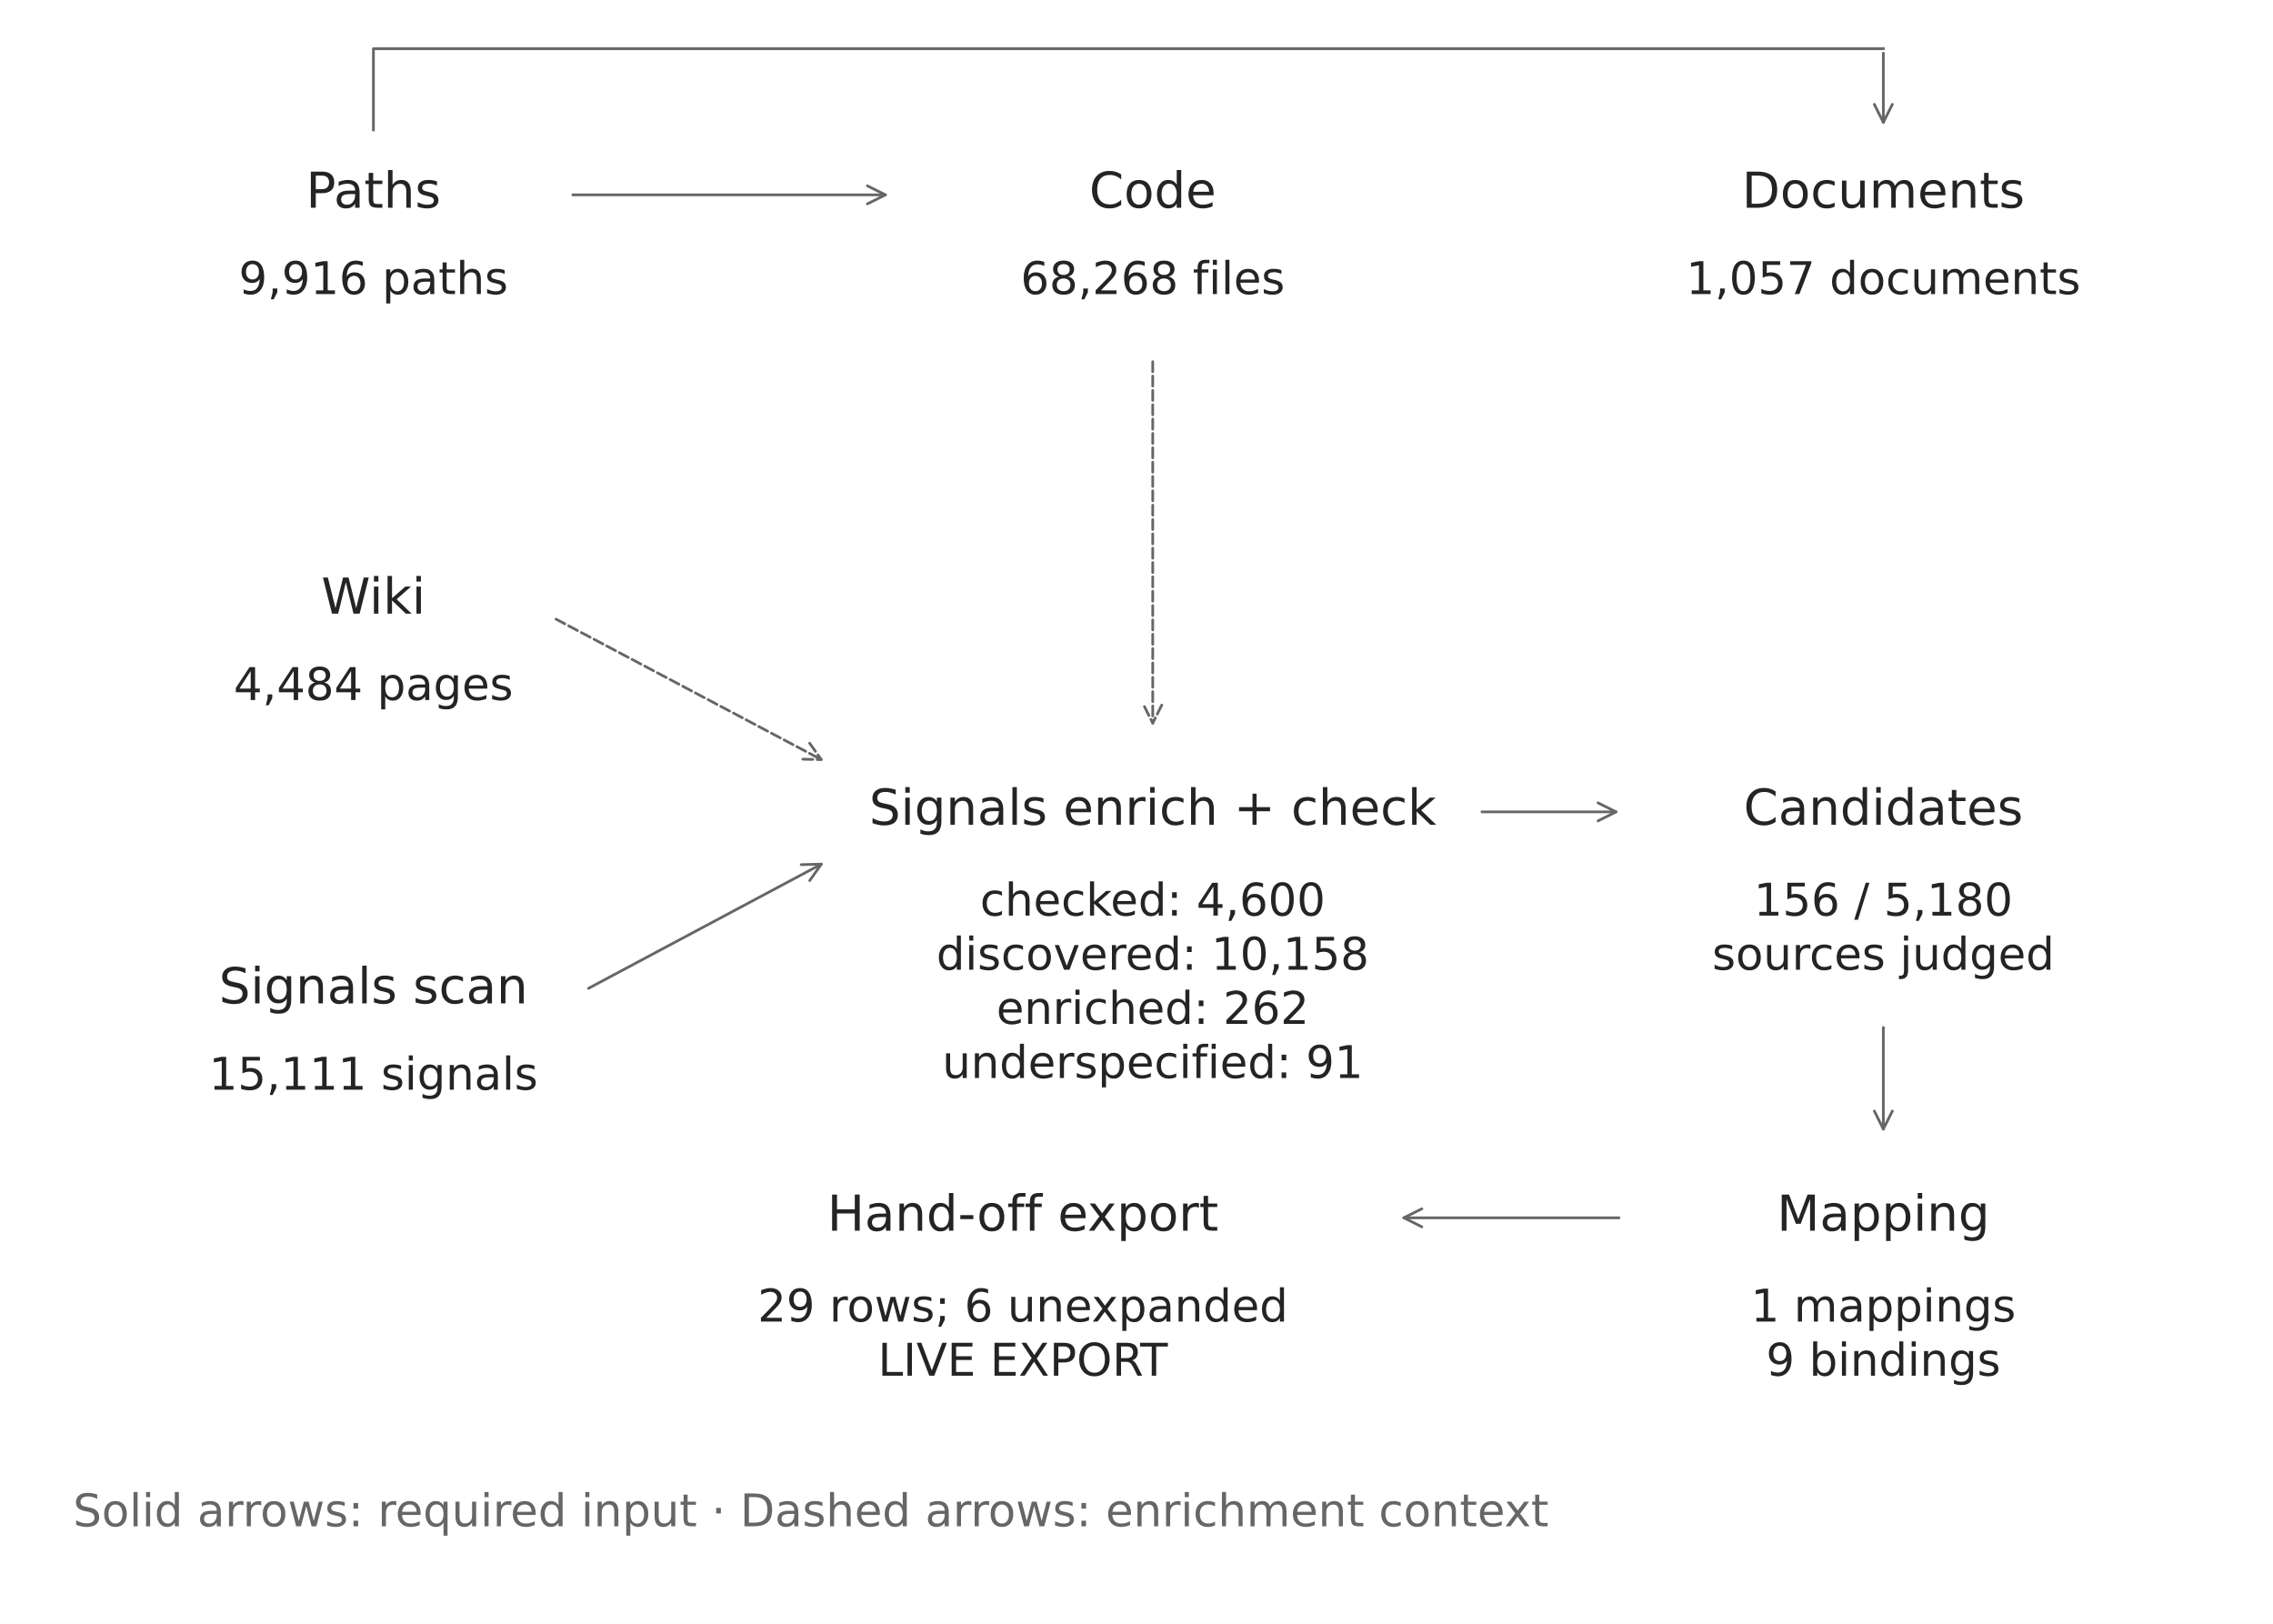
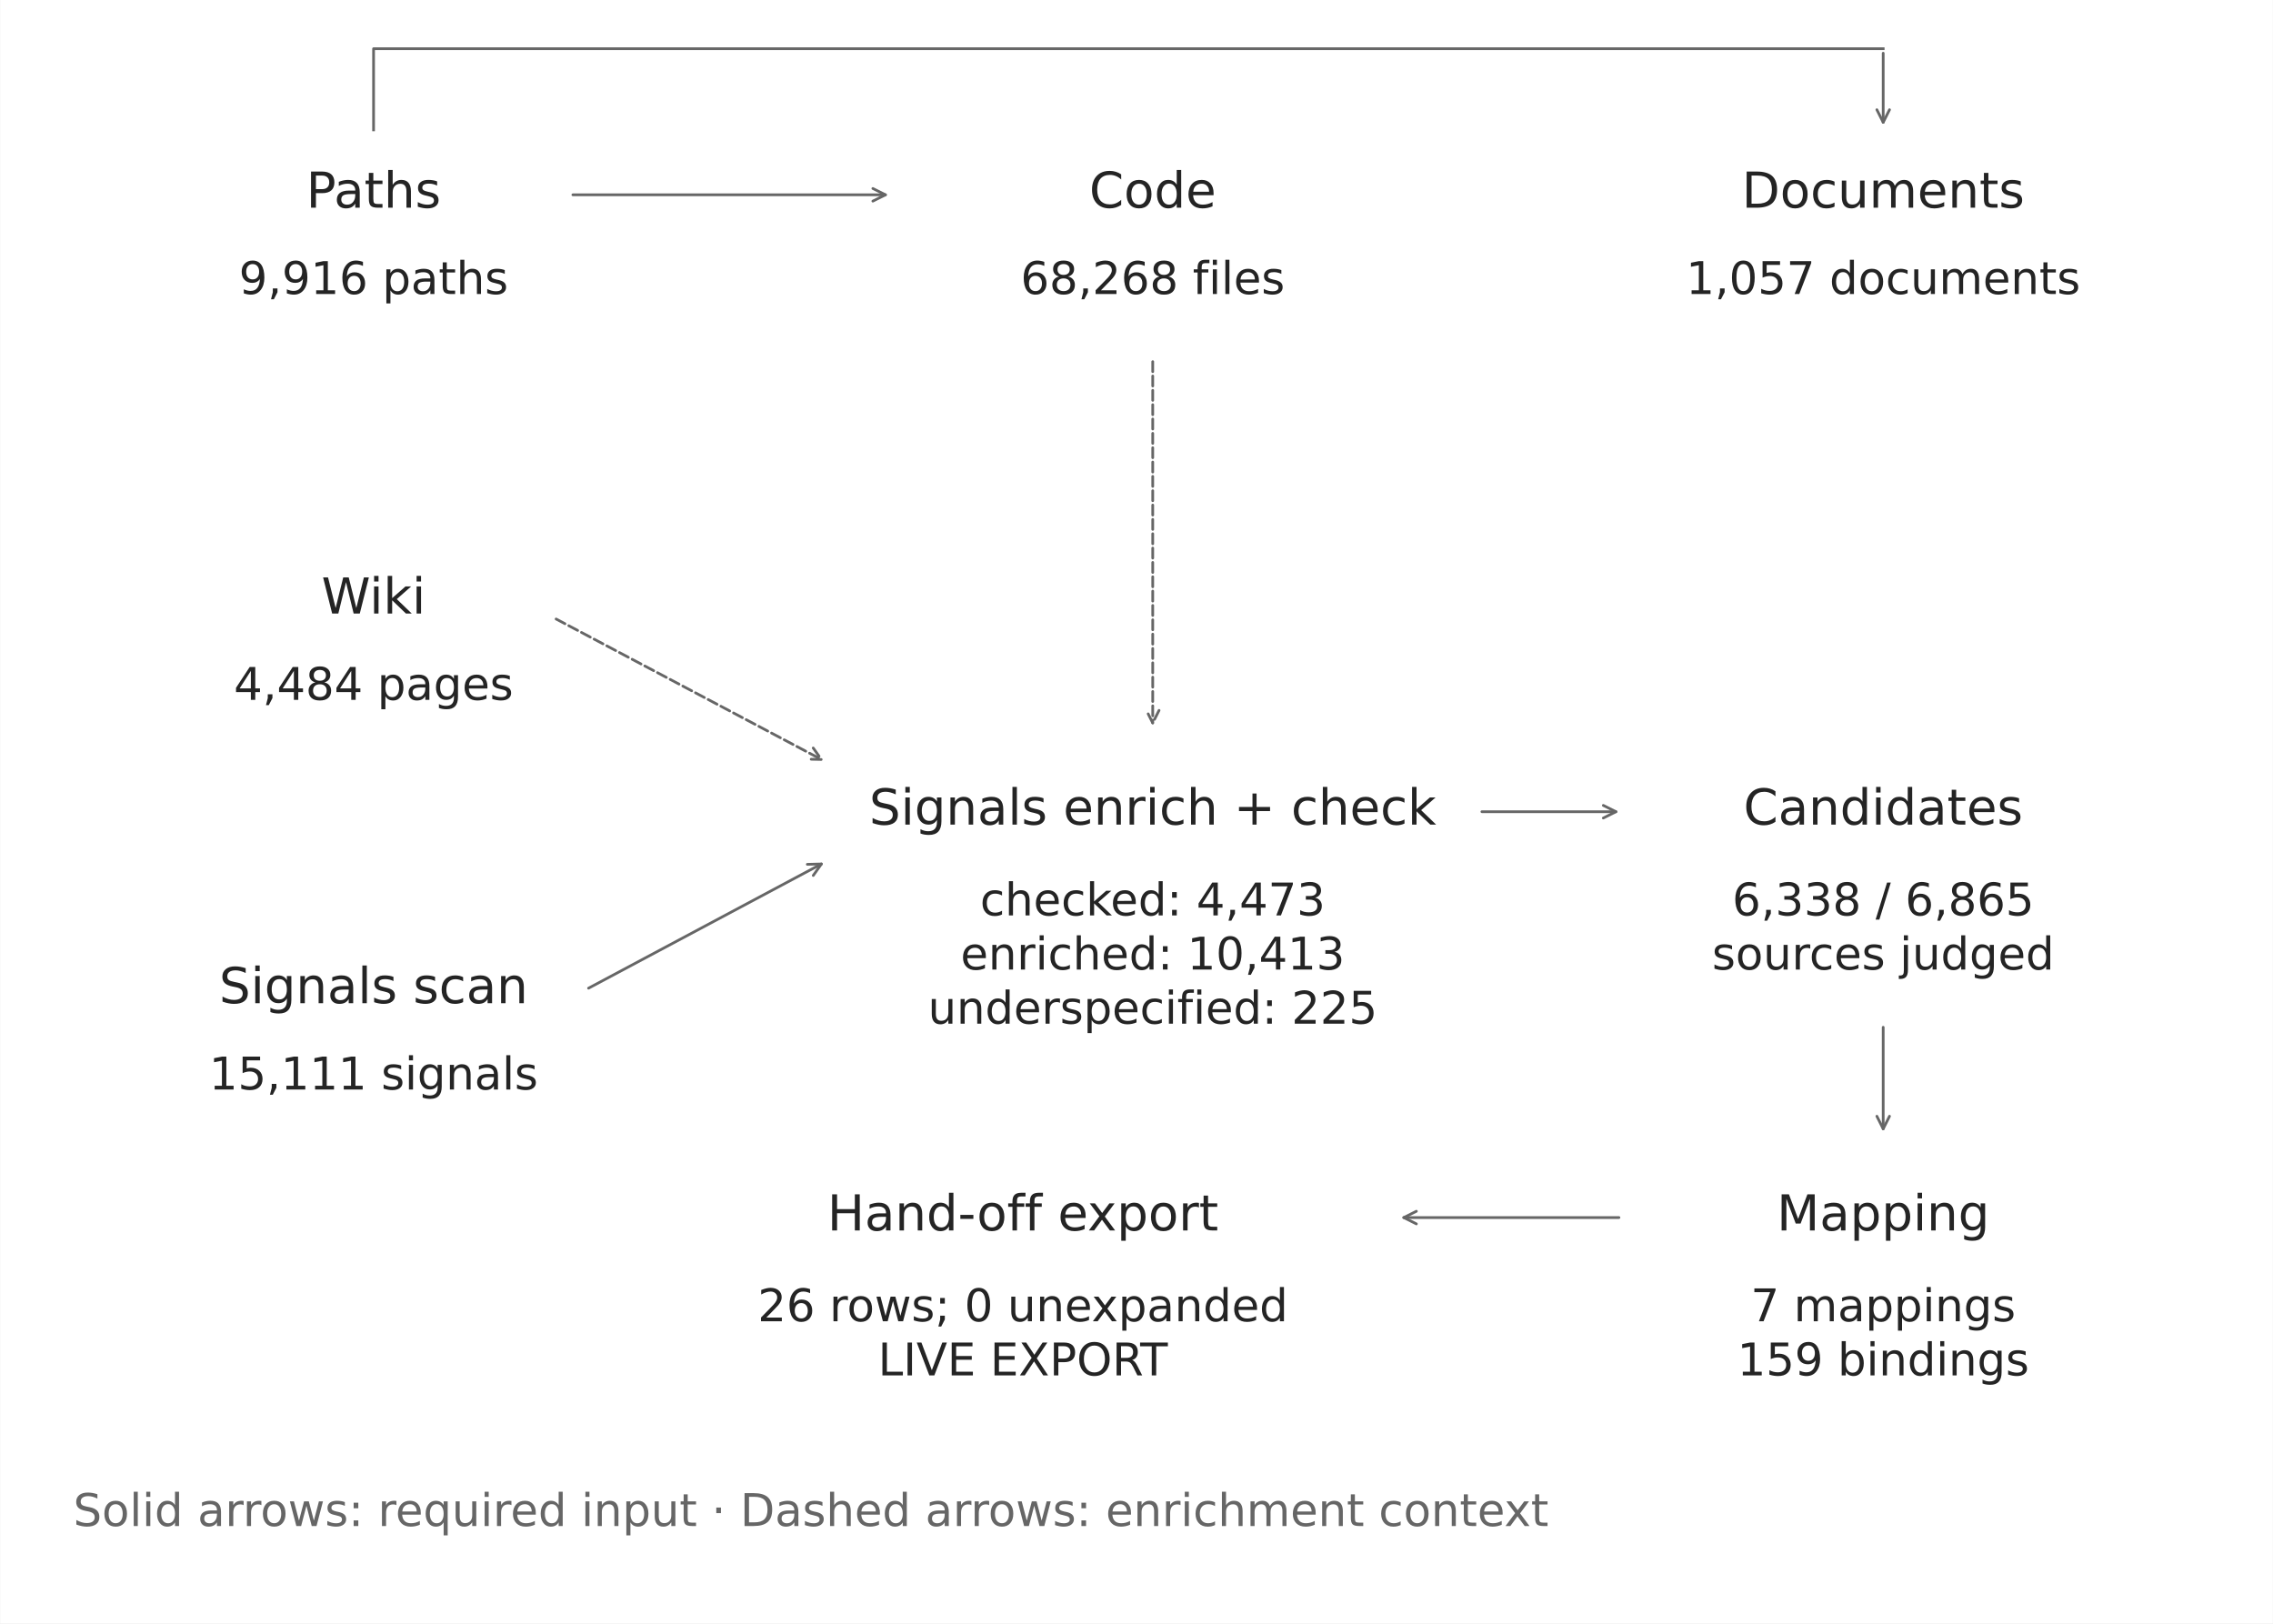
- <svg xmlns="http://www.w3.org/2000/svg" width="1008pt" height="720pt" viewBox="0 0 1008 720" version="1.1">
+ <svg xmlns="http://www.w3.org/2000/svg" width="31.1cm" height="22.21cm" viewBox="0 0 1008 720" version="1.1">
  <defs>
    <style type="text/css">*{stroke-linejoin: round; stroke-linecap: butt}</style>
  </defs>
  <g id="figure_1">
    <g id="patch_1">
      <path d="M 0 720 L 1008 720 L 1008 0 L 0 0 z " style="fill: #ffffff" />
    </g>
    <g id="axes_1">
      <g id="line2d_1">
-         <path d="M 165.6 57.6 L 165.6 21.6 L 835.2 21.6 " clip-path="url(#p90d173115e)" style="fill: none; stroke: #666666; stroke-width: 1.2; stroke-linecap: square" />
+         <path d="M 165.6 57.6 L 165.6 21.6 L 835.2 21.6 " clip-path="url(#pf1c1e21416)" style="fill: none; stroke: #666666; stroke-width: 1.2; stroke-linecap: square" />
      </g>
      <g id="text_1">
        <text style="font-size: 22px; font-family: 'DejaVu Sans'; text-anchor: middle; fill: #242424" x="165.6" y="92.116" transform="rotate(-0 165.6 92.1157)">Paths</text>
      </g>
      <g id="text_2">
        <text style="font-size: 20px; font-family: 'DejaVu Sans'; text-anchor: middle; fill: #242424" x="165.6" y="130.397" transform="rotate(-0 165.6 130.3969)">9,916 paths</text>
      </g>
      <g id="text_3">
        <text style="font-size: 22px; font-family: 'DejaVu Sans'; text-anchor: middle; fill: #242424" x="511.2" y="92.116" transform="rotate(-0 511.2 92.1157)">Code</text>
      </g>
      <g id="text_4">
        <text style="font-size: 20px; font-family: 'DejaVu Sans'; text-anchor: middle; fill: #242424" x="511.2" y="130.397" transform="rotate(-0 511.2 130.3969)">68,268 files</text>
      </g>
      <g id="text_5">
        <text style="font-size: 22px; font-family: 'DejaVu Sans'; text-anchor: middle; fill: #242424" x="835.2" y="92.115" transform="rotate(-0 835.2 92.11484)">Documents</text>
      </g>
      <g id="text_6">
        <text style="font-size: 20px; font-family: 'DejaVu Sans'; text-anchor: middle; fill: #242424" x="835.2" y="130.397" transform="rotate(-0 835.2 130.3969)">1,057 documents</text>
      </g>
      <g id="patch_2">
        <path d="M 254 86.4 Q 324.001 86.4 392.661 86.4 " style="fill: none; stroke: #666666; stroke-width: 1.2; stroke-linecap: round" />
-         <path d="M 384.661 82.4 L 392.661 86.4 L 384.661 90.4 " style="fill: none; stroke: #666666; stroke-width: 1.2; stroke-linecap: round" />
+         <path d="M 387.061 83.6 L 392.661 86.4 L 387.061 89.2 " style="fill: none; stroke: #666666; stroke-width: 1.2; stroke-linecap: round" />
      </g>
      <g id="patch_3">
        <path d="M 835.2 23.6 Q 835.2 39.602 835.2 54.262 " style="fill: none; stroke: #666666; stroke-width: 1.2; stroke-linecap: round" />
-         <path d="M 839.2 46.262 L 835.2 54.262 L 831.2 46.262 " style="fill: none; stroke: #666666; stroke-width: 1.2; stroke-linecap: round" />
+         <path d="M 838 48.662 L 835.2 54.262 L 832.4 48.662 " style="fill: none; stroke: #666666; stroke-width: 1.2; stroke-linecap: round" />
      </g>
      <g id="text_7">
        <text style="font-size: 22px; font-family: 'DejaVu Sans'; text-anchor: middle; fill: #242424" x="165.6" y="272.116" transform="rotate(-0 165.6 272.1157)">Wiki</text>
      </g>
      <g id="text_8">
        <text style="font-size: 20px; font-family: 'DejaVu Sans'; text-anchor: middle; fill: #242424" x="165.6" y="310.395" transform="rotate(-0 165.6 310.3953)">4,484 pages</text>
      </g>
      <g id="text_9">
        <text style="font-size: 22px; font-family: 'DejaVu Sans'; text-anchor: middle; fill: #242424" x="165.6" y="444.916" transform="rotate(-0 165.6 444.9157)">Signals scan</text>
      </g>
      <g id="text_10">
        <text style="font-size: 20px; font-family: 'DejaVu Sans'; text-anchor: middle; fill: #242424" x="165.6" y="483.197" transform="rotate(-0 165.6 483.1969)">15,111 signals</text>
      </g>
      <g id="text_11">
        <text style="font-size: 22px; font-family: 'DejaVu Sans'; text-anchor: middle; fill: #242424" x="511.2" y="365.716" transform="rotate(-0 511.2 365.7157)">Signals enrich + check</text>
      </g>
      <g id="text_12">
-         <text style="font-size: 20px; font-family: 'DejaVu Sans'; fill: #242424" transform="translate(434.6016 405.9988)">checked: 4,600</text>
-         <text style="font-size: 20px; font-family: 'DejaVu Sans'; fill: #242424" transform="translate(415.2453 430.0043)">discovered: 10,158</text>
-         <text style="font-size: 20px; font-family: 'DejaVu Sans'; fill: #242424" transform="translate(441.8484 454.0098)">enriched: 262</text>
-         <text style="font-size: 20px; font-family: 'DejaVu Sans'; fill: #242424" transform="translate(417.8531 478.0152)">underspecified: 91</text>
+         <text style="font-size: 20px; font-family: 'DejaVu Sans'; fill: #242424" transform="translate(434.6016 405.9988)">checked: 4,473</text>
+         <text style="font-size: 20px; font-family: 'DejaVu Sans'; fill: #242424" transform="translate(425.9453 430.0043)">enriched: 10,413</text>
+         <text style="font-size: 20px; font-family: 'DejaVu Sans'; fill: #242424" transform="translate(411.4906 454.0098)">underspecified: 225</text>
      </g>
      <g id="patch_4">
        <path d="M 260.963 438.26 Q 313.198 410.401 364.249 383.174 " style="fill: none; stroke: #666666; stroke-width: 1.2; stroke-linecap: round" />
-         <path d="M 355.308 383.409 L 364.249 383.174 L 359.073 390.468 " style="fill: none; stroke: #666666; stroke-width: 1.2; stroke-linecap: round" />
+         <path d="M 357.99 383.338 L 364.249 383.174 L 360.626 388.28 " style="fill: none; stroke: #666666; stroke-width: 1.2; stroke-linecap: round" />
      </g>
      <g id="patch_5">
        <path d="M 246.567 274.535 Q 305.998 305.999 364.244 336.835 " style="fill: none; stroke-dasharray: 4.44,1.92; stroke-dashoffset: 0; stroke: #666666; stroke-width: 1.2; stroke-linecap: round" />
-         <path d="M 359.045 329.557 L 364.244 336.835 L 355.302 336.627 " style="fill: none; stroke-dasharray: 4.44,1.92; stroke-dashoffset: 0; stroke: #666666; stroke-width: 1.2; stroke-linecap: round" />
+         <path d="M 360.604 331.74 L 364.244 336.835 L 357.984 336.689 " style="fill: none; stroke-dasharray: 4.44,1.92; stroke-dashoffset: 0; stroke: #666666; stroke-width: 1.2; stroke-linecap: round" />
      </g>
      <g id="patch_6">
        <path d="M 511.2 160.399 Q 511.2 241.198 511.2 320.656 " style="fill: none; stroke-dasharray: 4.44,1.92; stroke-dashoffset: 0; stroke: #666666; stroke-width: 1.2; stroke-linecap: round" />
-         <path d="M 515.2 312.656 L 511.2 320.656 L 507.2 312.656 " style="fill: none; stroke-dasharray: 4.44,1.92; stroke-dashoffset: 0; stroke: #666666; stroke-width: 1.2; stroke-linecap: round" />
+         <path d="M 514 315.056 L 511.2 320.656 L 508.4 315.056 " style="fill: none; stroke-dasharray: 4.44,1.92; stroke-dashoffset: 0; stroke: #666666; stroke-width: 1.2; stroke-linecap: round" />
      </g>
      <g id="text_13">
        <text style="font-size: 22px; font-family: 'DejaVu Sans'; text-anchor: middle; fill: #242424" x="835.2" y="365.716" transform="rotate(-0 835.2 365.7157)">Candidates</text>
      </g>
      <g id="text_14">
-         <text style="font-size: 20px; font-family: 'DejaVu Sans'; fill: #242424" transform="translate(777.7594 405.9973)">156 / 5,180</text>
+         <text style="font-size: 20px; font-family: 'DejaVu Sans'; fill: #242424" transform="translate(768.2188 405.9973)">6,338 / 6,865</text>
        <text style="font-size: 20px; font-family: 'DejaVu Sans'; fill: #242424" transform="translate(759.2906 430.0027)">sources judged</text>
      </g>
      <g id="patch_7">
        <path d="M 657.197 360 Q 687.6 360 716.661 360 " style="fill: none; stroke: #666666; stroke-width: 1.2; stroke-linecap: round" />
-         <path d="M 708.661 356 L 716.661 360 L 708.661 364 " style="fill: none; stroke: #666666; stroke-width: 1.2; stroke-linecap: round" />
+         <path d="M 711.061 357.2 L 716.661 360 L 711.061 362.8 " style="fill: none; stroke: #666666; stroke-width: 1.2; stroke-linecap: round" />
      </g>
      <g id="text_15">
        <text style="font-size: 22px; font-family: 'DejaVu Sans'; text-anchor: middle; fill: #242424" x="835.2" y="545.716" transform="rotate(-0 835.2 545.7157)">Mapping</text>
      </g>
      <g id="text_16">
-         <text style="font-size: 20px; font-family: 'DejaVu Sans'; fill: #242424" transform="translate(776.4203 585.9988)">1 mappings</text>
-         <text style="font-size: 20px; font-family: 'DejaVu Sans'; fill: #242424" transform="translate(783.1734 610.0043)">9 bindings</text>
+         <text style="font-size: 20px; font-family: 'DejaVu Sans'; fill: #242424" transform="translate(776.4203 585.9988)">7 mappings</text>
+         <text style="font-size: 20px; font-family: 'DejaVu Sans'; fill: #242424" transform="translate(770.4484 610.0043)">159 bindings</text>
      </g>
      <g id="patch_8">
        <path d="M 835.2 455.603 Q 835.2 478.801 835.2 500.659 " style="fill: none; stroke: #666666; stroke-width: 1.2; stroke-linecap: round" />
-         <path d="M 839.2 492.659 L 835.2 500.659 L 831.2 492.659 " style="fill: none; stroke: #666666; stroke-width: 1.2; stroke-linecap: round" />
+         <path d="M 838 495.059 L 835.2 500.659 L 832.4 495.059 " style="fill: none; stroke: #666666; stroke-width: 1.2; stroke-linecap: round" />
      </g>
      <g id="text_17">
        <text style="font-size: 22px; font-family: 'DejaVu Sans'; text-anchor: middle; fill: #242424" x="453.6" y="545.716" transform="rotate(-0 453.6 545.7157)">Hand-off export</text>
      </g>
      <g id="text_18">
-         <text style="font-size: 20px; font-family: 'DejaVu Sans'; fill: #242424" transform="translate(335.9766 585.9988)">29 rows; 6 unexpanded</text>
+         <text style="font-size: 20px; font-family: 'DejaVu Sans'; fill: #242424" transform="translate(335.9766 585.9988)">26 rows; 0 unexpanded</text>
        <text style="font-size: 20px; font-family: 'DejaVu Sans'; fill: #242424" transform="translate(389.3422 610.0027)">LIVE EXPORT</text>
      </g>
      <g id="patch_9">
        <path d="M 717.997 540 Q 669.598 540 622.541 540 " style="fill: none; stroke: #666666; stroke-width: 1.2; stroke-linecap: round" />
-         <path d="M 630.541 544 L 622.541 540 L 630.541 536 " style="fill: none; stroke: #666666; stroke-width: 1.2; stroke-linecap: round" />
+         <path d="M 628.141 542.8 L 622.541 540 L 628.141 537.2 " style="fill: none; stroke: #666666; stroke-width: 1.2; stroke-linecap: round" />
      </g>
      <g id="text_19">
        <text style="font-size: 20px; font-family: 'DejaVu Sans'; text-anchor: start; fill: #666666" x="32.4" y="676.8" transform="rotate(-0 32.4 676.8)">Solid arrows: required input   ·   Dashed arrows: enrichment context</text>
      </g>
    </g>
  </g>
  <defs>
-     <clipPath id="p90d173115e">
+     <clipPath id="pf1c1e21416">
      <rect x="0" y="0" width="1008" height="720" />
    </clipPath>
  </defs>
</svg>
